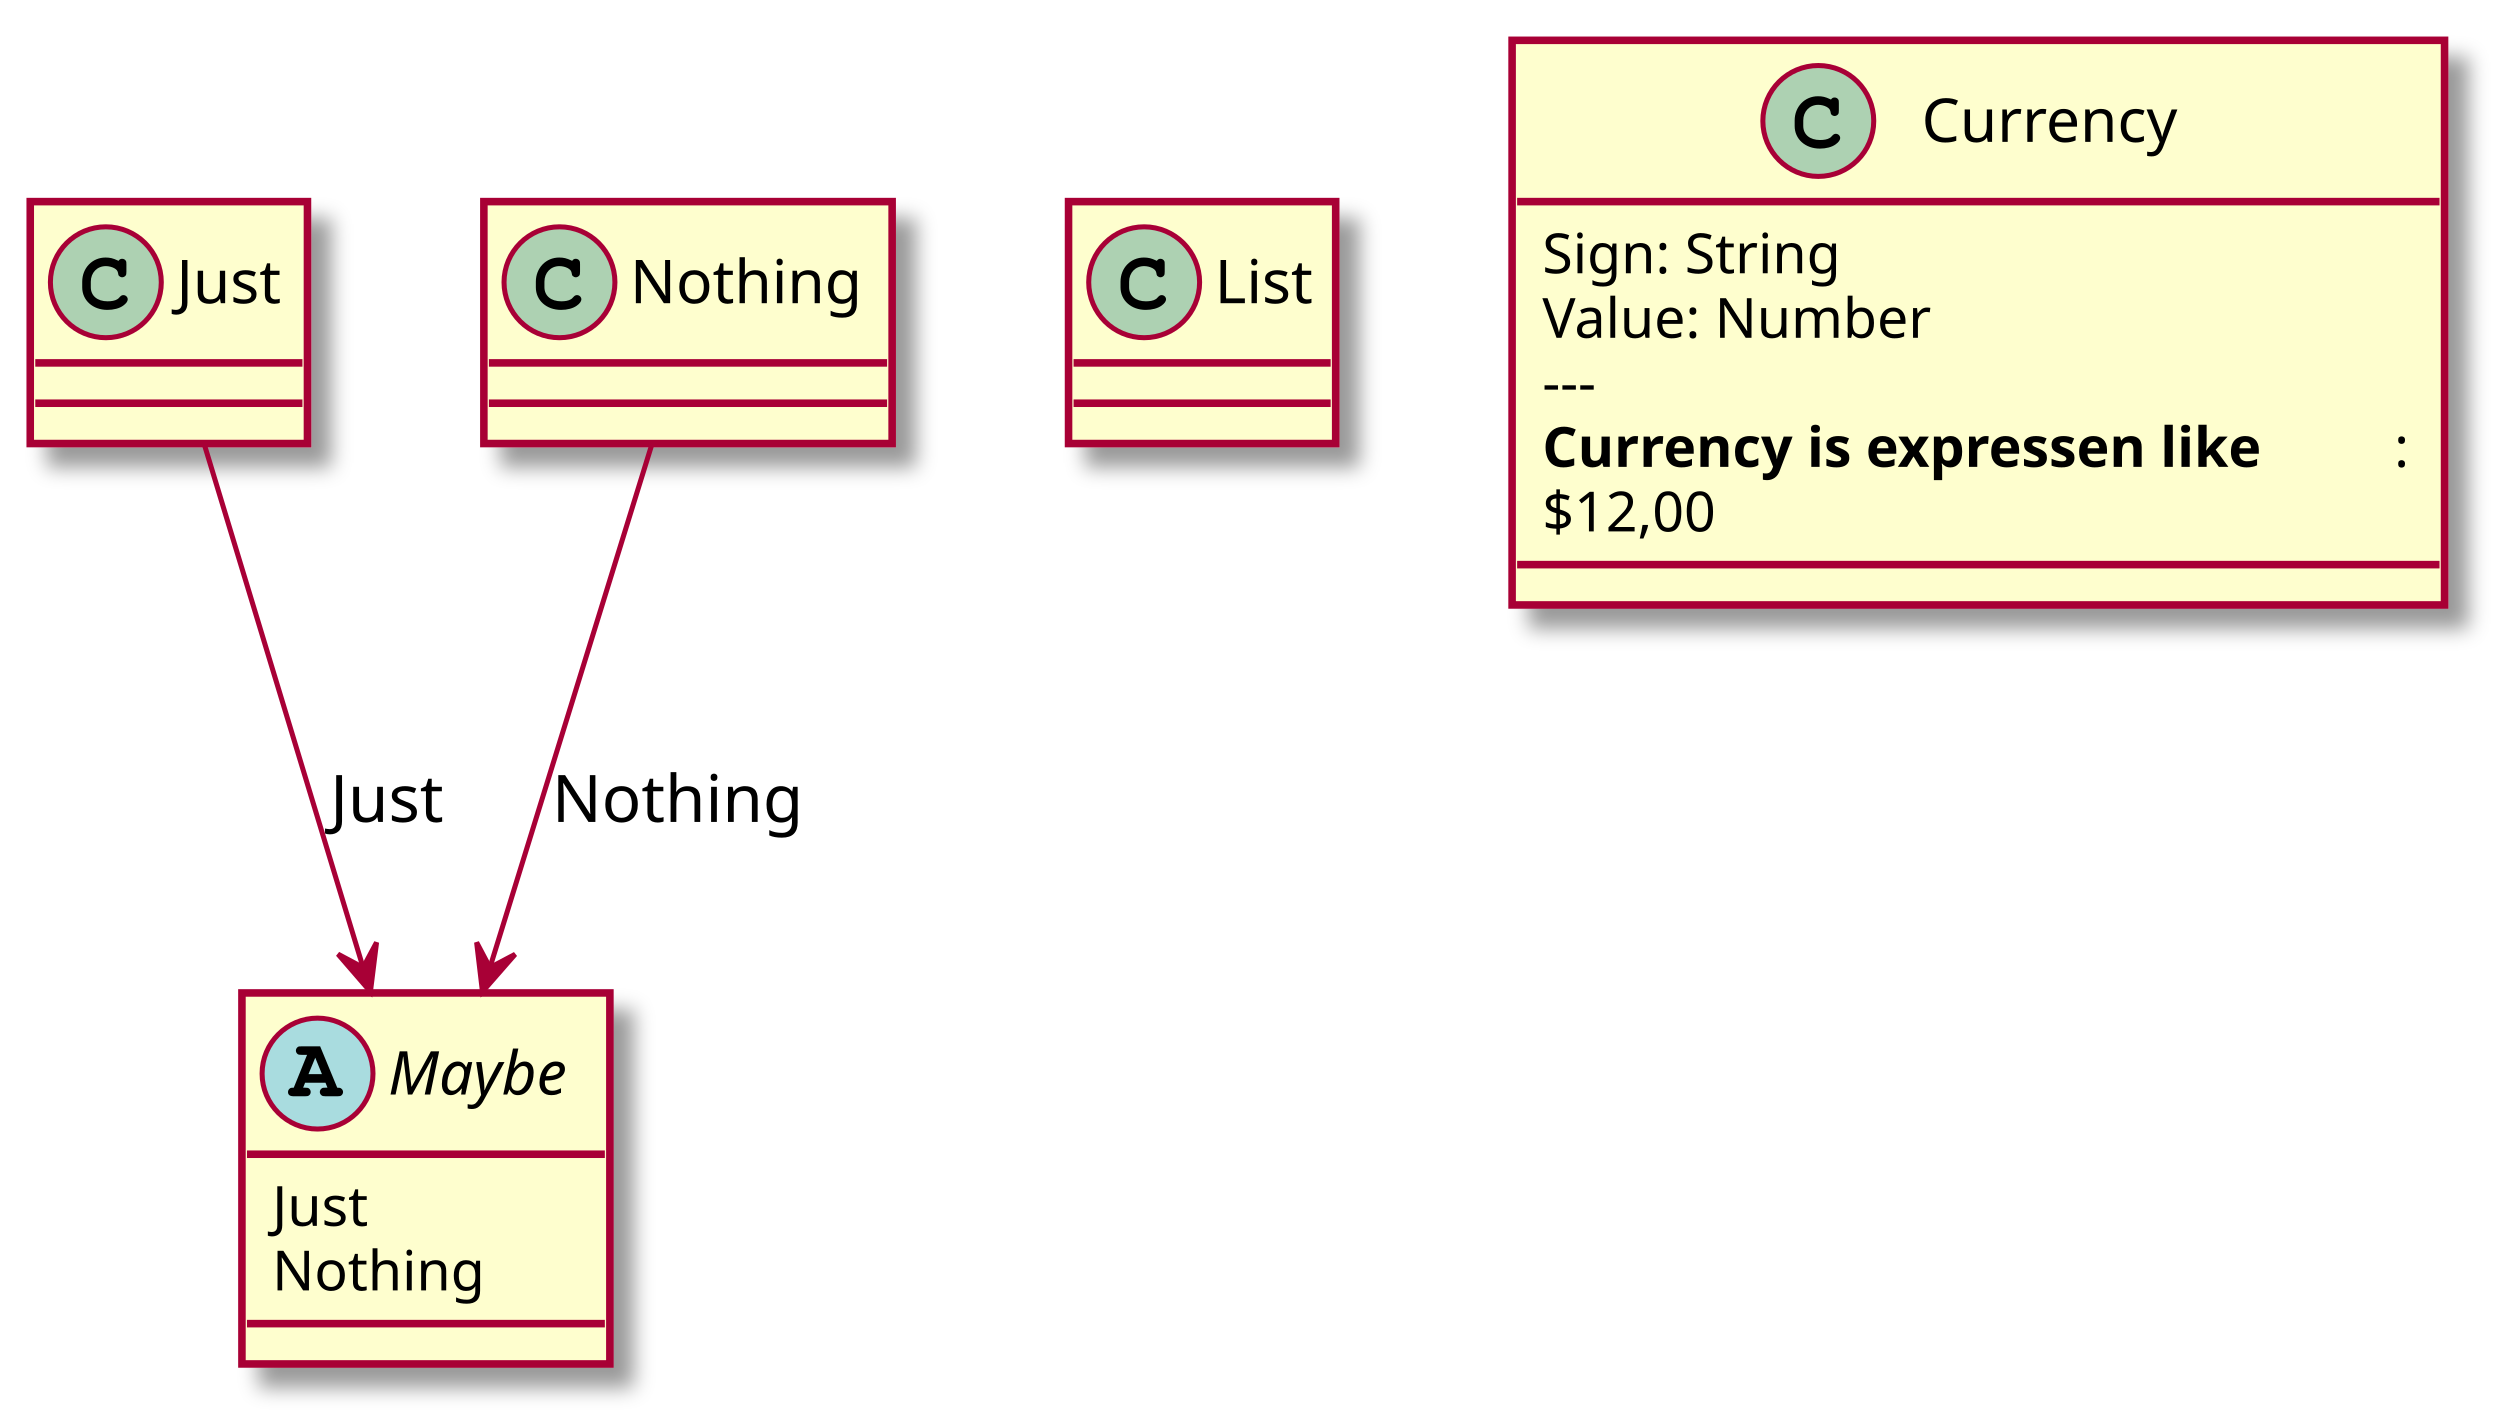
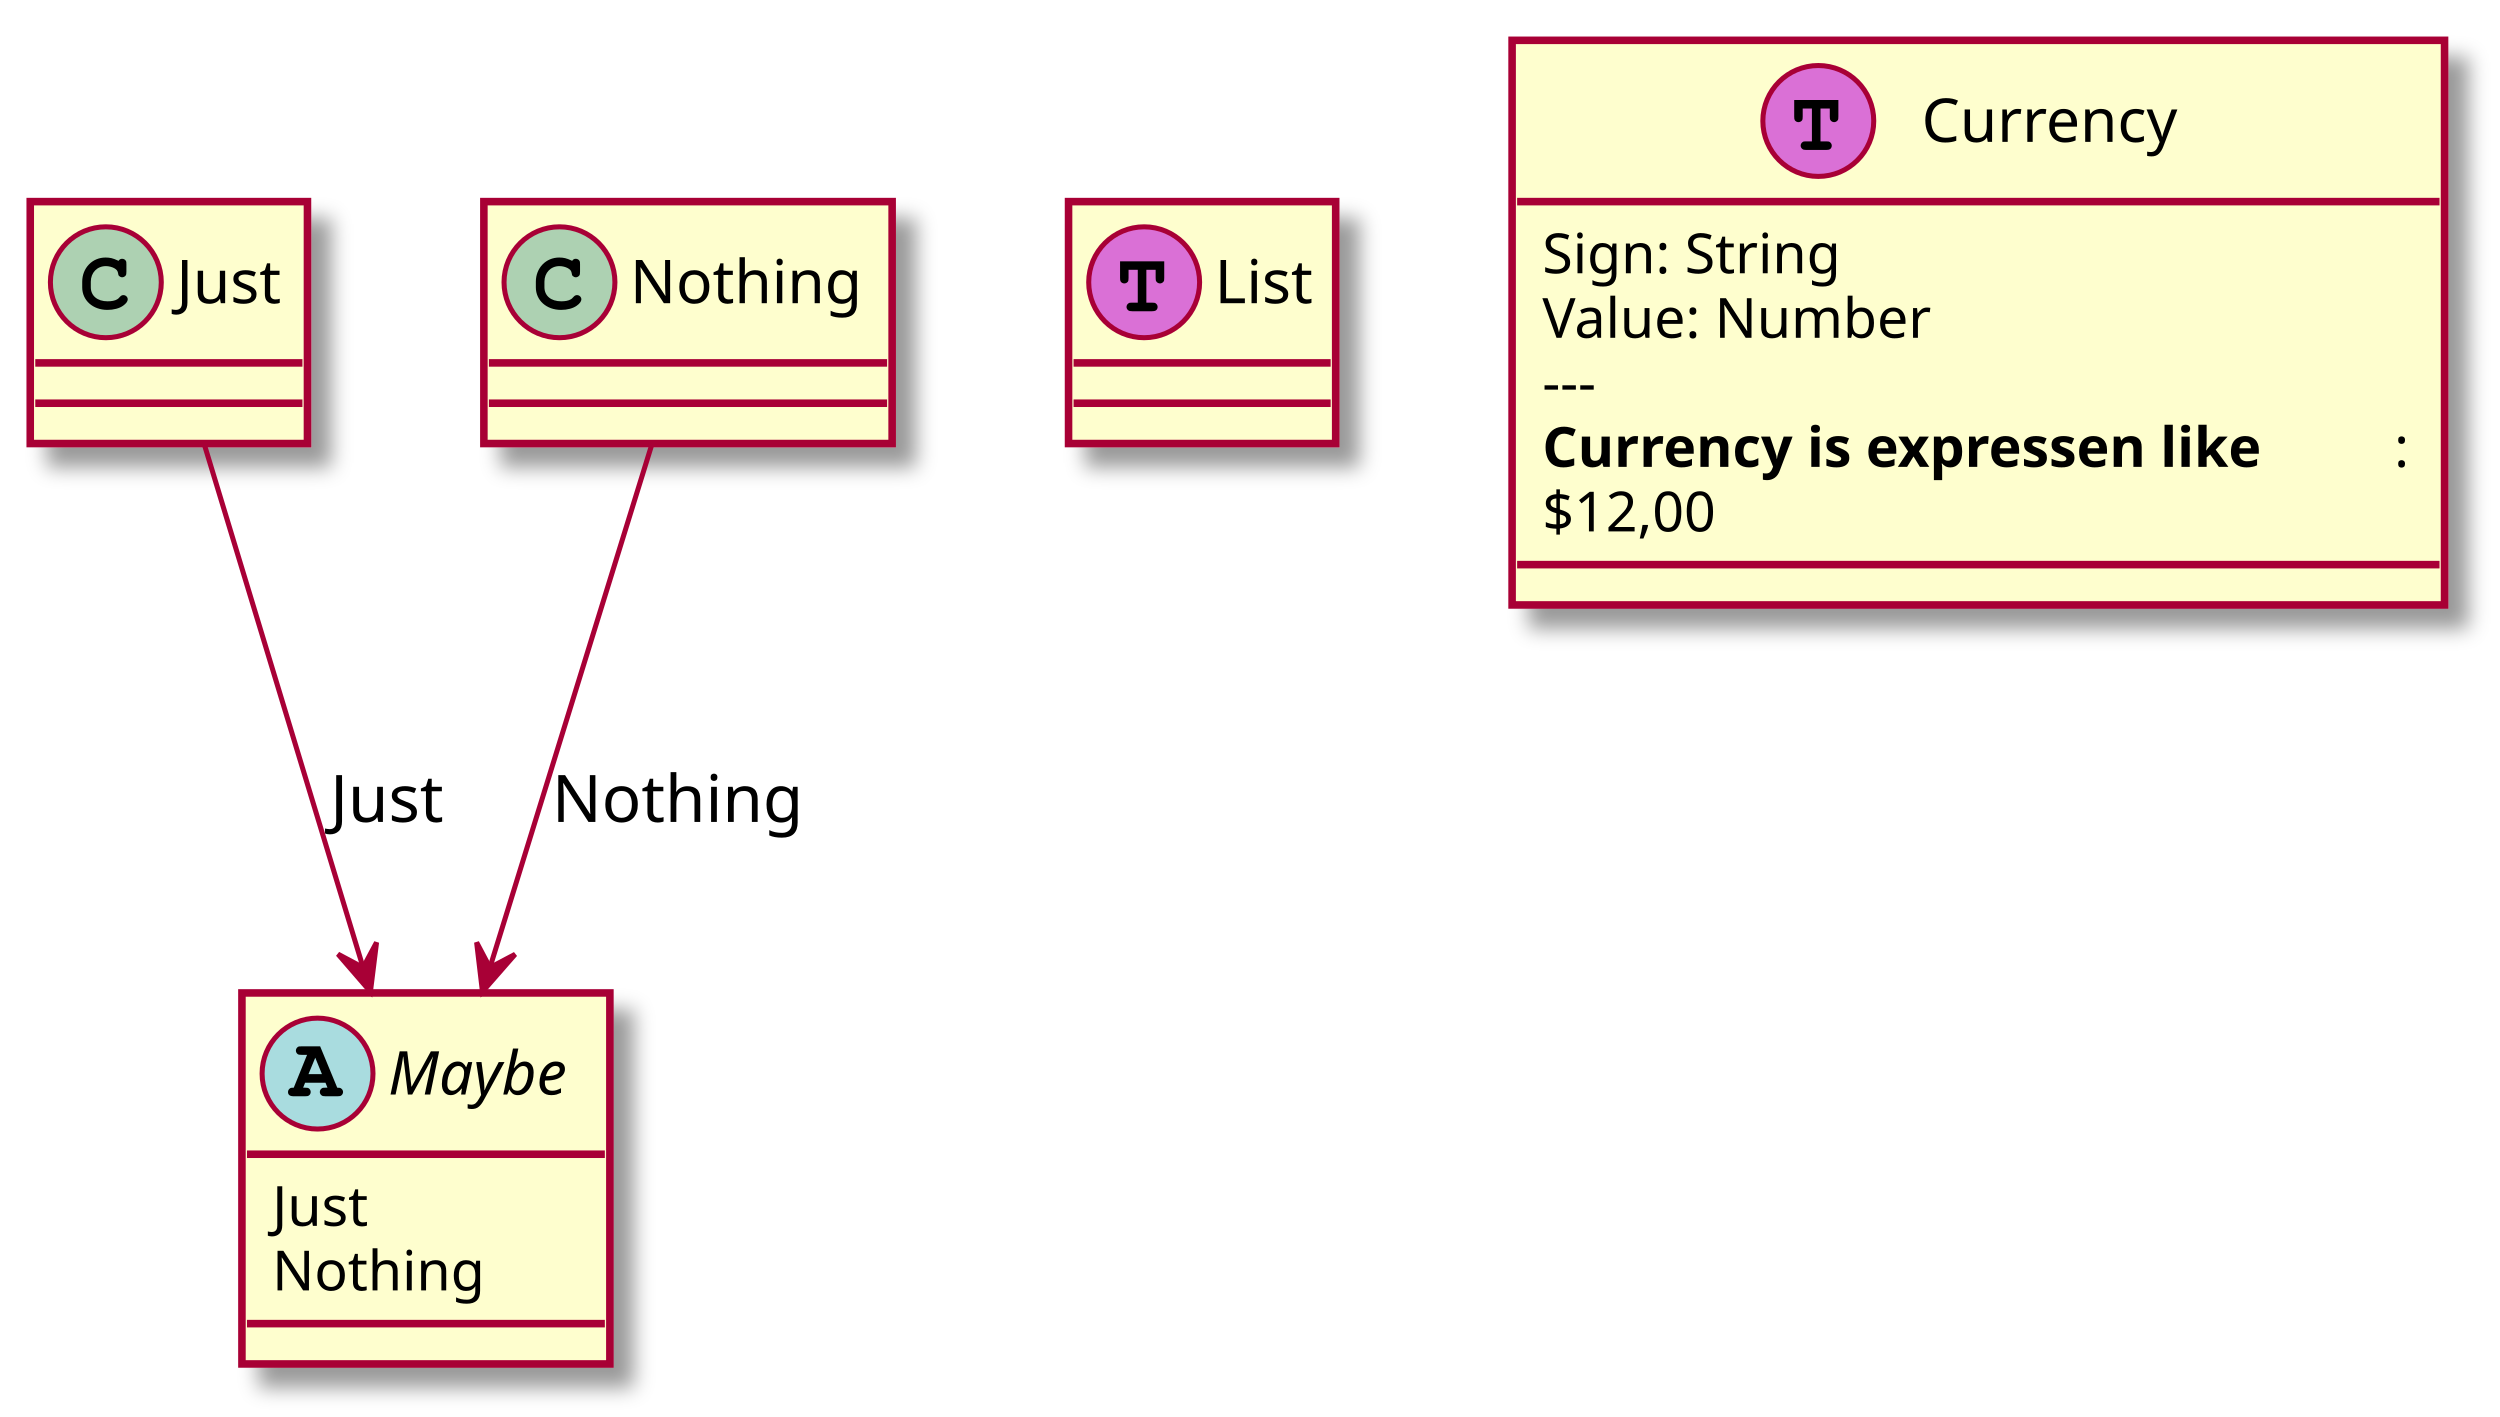
<svg xmlns="http://www.w3.org/2000/svg" contentScriptType="application/ecmascript" contentStyleType="text/css" height="281px" preserveAspectRatio="none" style="width:496px;height:281px;" version="1.1" viewBox="0 0 496 281" width="496px" zoomAndPan="magnify">
  <defs>
-     <filter height="300%" id="f1xi438a0rqkdu" width="300%" x="-1" y="-1">
+     <filter height="300%" id="f1kd4ncqn5zhn2" width="300%" x="-1" y="-1">
      <feGaussianBlur result="blurOut" stdDeviation="2.0" />
      <feColorMatrix in="blurOut" result="blurOut2" type="matrix" values="0 0 0 0 0 0 0 0 0 0 0 0 0 0 0 0 0 0 .4 0" />
      <feOffset dx="4.0" dy="4.0" in="blurOut2" result="blurOut3" />
      <feBlend in="SourceGraphic" in2="blurOut3" mode="normal" />
    </filter>
  </defs>
  <g>
-     <rect fill="#FEFECE" filter="url(#f1xi438a0rqkdu)" height="73.609" id="Maybe" style="stroke: #A80036; stroke-width: 1.5;" width="73" x="48" y="197" />
+     <rect fill="#FEFECE" filter="url(#f1kd4ncqn5zhn2)" height="73.609" id="Maybe" style="stroke: #A80036; stroke-width: 1.5;" width="73" x="48" y="197" />
    <ellipse cx="63" cy="213" fill="#A9DCDF" rx="11" ry="11" style="stroke: #A80036; stroke-width: 1.0;" />
    <path d="M64.578,214.812 L60.531,214.812 L60.141,215.797 L60.531,215.797 C60.984,215.797 61.125,215.828 61.297,215.953 C61.516,216.125 61.641,216.375 61.641,216.656 C61.641,216.938 61.5,217.234 61.234,217.375 C61.109,217.469 60.891,217.5 60.531,217.5 L58.266,217.5 C57.516,217.5 57.141,217.219 57.141,216.656 C57.141,216.359 57.297,216.078 57.547,215.922 C57.703,215.812 57.859,215.797 58.281,215.797 L60.922,209.281 L59.844,209.281 C59.406,209.281 59.234,209.25 59.062,209.141 C58.844,208.969 58.703,208.719 58.703,208.438 C58.703,208.156 58.859,207.875 59.109,207.703 C59.266,207.609 59.391,207.594 59.844,207.594 L63.516,207.594 L66.906,215.797 C67.375,215.797 67.531,215.828 67.703,215.969 C67.922,216.125 68.062,216.375 68.062,216.656 C68.062,216.938 67.906,217.234 67.656,217.375 C67.516,217.469 67.297,217.5 66.938,217.5 L64.578,217.5 C64.156,217.5 63.953,217.453 63.812,217.328 C63.594,217.172 63.453,216.922 63.453,216.656 C63.453,216.359 63.609,216.078 63.859,215.922 C64.016,215.812 64.125,215.797 64.578,215.797 L64.969,215.797 Z M63.875,213.109 L62.547,209.844 L61.203,213.109 Z " />
    <text fill="#000000" font-family="sans-serif" font-size="12" font-style="italic" lengthAdjust="spacingAndGlyphs" textLength="41" x="77" y="217.154">Maybe</text>
    <line style="stroke: #A80036; stroke-width: 1.5;" x1="49" x2="120" y1="229" y2="229" />
    <text fill="#000000" font-family="sans-serif" font-size="11" lengthAdjust="spacingAndGlyphs" textLength="21" x="54" y="243.21">Just</text>
    <text fill="#000000" font-family="sans-serif" font-size="11" lengthAdjust="spacingAndGlyphs" textLength="43" x="54" y="256.015">Nothing</text>
    <line style="stroke: #A80036; stroke-width: 1.5;" x1="49" x2="120" y1="262.609" y2="262.609" />
-     <rect fill="#FEFECE" filter="url(#f1xi438a0rqkdu)" height="48" id="Just" style="stroke: #A80036; stroke-width: 1.5;" width="55" x="6" y="40" />
+     <rect fill="#FEFECE" filter="url(#f1kd4ncqn5zhn2)" height="48" id="Just" style="stroke: #A80036; stroke-width: 1.5;" width="55" x="6" y="40" />
    <ellipse cx="21" cy="56" fill="#ADD1B2" rx="11" ry="11" style="stroke: #A80036; stroke-width: 1.0;" />
    <path d="M23.344,51.672 L23.516,51.75 C23.734,51.438 23.938,51.344 24.234,51.344 C24.531,51.344 24.812,51.484 24.969,51.75 C25.062,51.906 25.078,52.031 25.078,52.469 L25.078,53.891 C25.078,54.312 25.047,54.5 24.938,54.656 C24.766,54.875 24.5,55.016 24.234,55.016 C24.016,55.016 23.781,54.906 23.641,54.766 C23.5,54.641 23.469,54.516 23.406,54.109 C23.312,53.703 23.141,53.484 22.656,53.203 C22.188,52.953 21.578,52.797 21,52.797 C19.266,52.797 18.016,54.109 18.016,55.891 L18.016,56.984 C18.016,58.688 19.312,59.781 21.359,59.781 C22.125,59.781 22.812,59.656 23.234,59.391 C23.422,59.297 23.422,59.297 23.875,58.812 C24.062,58.625 24.266,58.547 24.484,58.547 C24.953,58.547 25.344,58.938 25.344,59.391 C25.344,59.781 25.016,60.234 24.438,60.641 C23.688,61.188 22.531,61.484 21.312,61.484 C18.422,61.484 16.312,59.594 16.312,57.016 L16.312,55.891 C16.312,53.172 18.312,51.094 20.938,51.094 C21.812,51.094 22.406,51.234 23.344,51.672 Z " />
    <text fill="#000000" font-family="sans-serif" font-size="12" lengthAdjust="spacingAndGlyphs" textLength="23" x="35" y="60.154">Just</text>
    <line style="stroke: #A80036; stroke-width: 1.5;" x1="7" x2="60" y1="72" y2="72" />
    <line style="stroke: #A80036; stroke-width: 1.5;" x1="7" x2="60" y1="80" y2="80" />
-     <rect fill="#FEFECE" filter="url(#f1xi438a0rqkdu)" height="48" id="Nothing" style="stroke: #A80036; stroke-width: 1.5;" width="81" x="96" y="40" />
+     <rect fill="#FEFECE" filter="url(#f1kd4ncqn5zhn2)" height="48" id="Nothing" style="stroke: #A80036; stroke-width: 1.5;" width="81" x="96" y="40" />
    <ellipse cx="111" cy="56" fill="#ADD1B2" rx="11" ry="11" style="stroke: #A80036; stroke-width: 1.0;" />
    <path d="M113.344,51.672 L113.516,51.75 C113.734,51.438 113.938,51.344 114.234,51.344 C114.531,51.344 114.812,51.484 114.969,51.75 C115.062,51.906 115.078,52.031 115.078,52.469 L115.078,53.891 C115.078,54.312 115.047,54.5 114.938,54.656 C114.766,54.875 114.5,55.016 114.234,55.016 C114.016,55.016 113.781,54.906 113.641,54.766 C113.5,54.641 113.469,54.516 113.406,54.109 C113.312,53.703 113.141,53.484 112.656,53.203 C112.188,52.953 111.578,52.797 111,52.797 C109.266,52.797 108.016,54.109 108.016,55.891 L108.016,56.984 C108.016,58.688 109.312,59.781 111.359,59.781 C112.125,59.781 112.812,59.656 113.234,59.391 C113.422,59.297 113.422,59.297 113.875,58.812 C114.062,58.625 114.266,58.547 114.484,58.547 C114.953,58.547 115.344,58.938 115.344,59.391 C115.344,59.781 115.016,60.234 114.438,60.641 C113.688,61.188 112.531,61.484 111.312,61.484 C108.422,61.484 106.312,59.594 106.312,57.016 L106.312,55.891 C106.312,53.172 108.312,51.094 110.938,51.094 C111.812,51.094 112.406,51.234 113.344,51.672 Z " />
    <text fill="#000000" font-family="sans-serif" font-size="12" lengthAdjust="spacingAndGlyphs" textLength="49" x="125" y="60.154">Nothing</text>
    <line style="stroke: #A80036; stroke-width: 1.5;" x1="97" x2="176" y1="72" y2="72" />
    <line style="stroke: #A80036; stroke-width: 1.5;" x1="97" x2="176" y1="80" y2="80" />
-     <rect fill="#FEFECE" filter="url(#f1xi438a0rqkdu)" height="48" id="List" style="stroke: #A80036; stroke-width: 1.5;" width="53" x="212" y="40" />
-     <ellipse cx="227" cy="56" fill="#ADD1B2" rx="11" ry="11" style="stroke: #A80036; stroke-width: 1.0;" />
-     <path d="M229.344,51.672 L229.516,51.75 C229.734,51.438 229.938,51.344 230.234,51.344 C230.531,51.344 230.812,51.484 230.969,51.75 C231.062,51.906 231.078,52.031 231.078,52.469 L231.078,53.891 C231.078,54.312 231.047,54.5 230.938,54.656 C230.766,54.875 230.5,55.016 230.234,55.016 C230.016,55.016 229.781,54.906 229.641,54.766 C229.5,54.641 229.469,54.516 229.406,54.109 C229.312,53.703 229.141,53.484 228.656,53.203 C228.188,52.953 227.578,52.797 227,52.797 C225.266,52.797 224.016,54.109 224.016,55.891 L224.016,56.984 C224.016,58.688 225.312,59.781 227.359,59.781 C228.125,59.781 228.812,59.656 229.234,59.391 C229.422,59.297 229.422,59.297 229.875,58.812 C230.062,58.625 230.266,58.547 230.484,58.547 C230.953,58.547 231.344,58.938 231.344,59.391 C231.344,59.781 231.016,60.234 230.438,60.641 C229.688,61.188 228.531,61.484 227.312,61.484 C224.422,61.484 222.312,59.594 222.312,57.016 L222.312,55.891 C222.312,53.172 224.312,51.094 226.938,51.094 C227.812,51.094 228.406,51.234 229.344,51.672 Z " />
+     <rect fill="#FEFECE" filter="url(#f1kd4ncqn5zhn2)" height="48" id="List" style="stroke: #A80036; stroke-width: 1.5;" width="53" x="212" y="40" />
+     <ellipse cx="227" cy="56" fill="#DA70D6" rx="11" ry="11" style="stroke: #A80036; stroke-width: 1.0;" />
+     <path d="M227.438,53.531 L227.438,60.047 L228.562,60.047 C229.016,60.047 229.156,60.078 229.312,60.203 C229.547,60.375 229.672,60.625 229.672,60.906 C229.672,61.188 229.531,61.484 229.266,61.625 C229.156,61.703 228.891,61.75 228.562,61.75 L224.625,61.75 C224.234,61.75 224.016,61.703 223.859,61.578 C223.641,61.422 223.5,61.156 223.5,60.906 C223.5,60.609 223.656,60.328 223.906,60.172 C224.062,60.062 224.188,60.047 224.625,60.047 L225.734,60.047 L225.734,53.531 L223.906,53.531 L223.906,55.125 C223.906,55.578 223.875,55.719 223.766,55.891 C223.594,56.109 223.344,56.234 223.062,56.234 C222.781,56.234 222.484,56.094 222.328,55.828 C222.25,55.688 222.219,55.516 222.219,55.125 L222.219,51.844 L230.984,51.844 L230.984,55.125 C230.984,55.594 230.969,55.719 230.828,55.891 C230.656,56.109 230.406,56.234 230.141,56.234 C229.844,56.234 229.562,56.078 229.406,55.828 C229.312,55.688 229.281,55.516 229.281,55.125 L229.281,53.531 Z " />
    <text fill="#000000" font-family="sans-serif" font-size="12" lengthAdjust="spacingAndGlyphs" textLength="21" x="241" y="60.154">List</text>
    <line style="stroke: #A80036; stroke-width: 1.5;" x1="213" x2="264" y1="72" y2="72" />
    <line style="stroke: #A80036; stroke-width: 1.5;" x1="213" x2="264" y1="80" y2="80" />
-     <rect fill="#FEFECE" filter="url(#f1xi438a0rqkdu)" height="112.023" id="Currency" style="stroke: #A80036; stroke-width: 1.5;" width="185" x="300" y="8" />
-     <ellipse cx="360.75" cy="24" fill="#ADD1B2" rx="11" ry="11" style="stroke: #A80036; stroke-width: 1.0;" />
-     <path d="M363.094,19.672 L363.266,19.75 C363.484,19.438 363.688,19.344 363.984,19.344 C364.281,19.344 364.562,19.484 364.719,19.75 C364.812,19.906 364.828,20.031 364.828,20.469 L364.828,21.891 C364.828,22.312 364.797,22.5 364.688,22.656 C364.516,22.875 364.25,23.016 363.984,23.016 C363.766,23.016 363.531,22.906 363.391,22.766 C363.25,22.641 363.219,22.516 363.156,22.109 C363.062,21.703 362.891,21.484 362.406,21.203 C361.938,20.953 361.328,20.797 360.75,20.797 C359.016,20.797 357.766,22.109 357.766,23.891 L357.766,24.984 C357.766,26.688 359.062,27.781 361.109,27.781 C361.875,27.781 362.562,27.656 362.984,27.391 C363.172,27.297 363.172,27.297 363.625,26.812 C363.812,26.625 364.016,26.547 364.234,26.547 C364.703,26.547 365.094,26.938 365.094,27.391 C365.094,27.781 364.766,28.234 364.188,28.641 C363.438,29.188 362.281,29.484 361.062,29.484 C358.172,29.484 356.062,27.594 356.062,25.016 L356.062,23.891 C356.062,21.172 358.062,19.094 360.688,19.094 C361.562,19.094 362.156,19.234 363.094,19.672 Z " />
+     <rect fill="#FEFECE" filter="url(#f1kd4ncqn5zhn2)" height="112.023" id="Currency" style="stroke: #A80036; stroke-width: 1.5;" width="185" x="300" y="8" />
+     <ellipse cx="360.75" cy="24" fill="#DA70D6" rx="11" ry="11" style="stroke: #A80036; stroke-width: 1.0;" />
+     <path d="M361.188,21.531 L361.188,28.047 L362.312,28.047 C362.766,28.047 362.906,28.078 363.062,28.203 C363.297,28.375 363.422,28.625 363.422,28.906 C363.422,29.188 363.281,29.484 363.016,29.625 C362.906,29.703 362.641,29.75 362.312,29.75 L358.375,29.75 C357.984,29.75 357.766,29.703 357.609,29.578 C357.391,29.422 357.25,29.156 357.25,28.906 C357.25,28.609 357.406,28.328 357.656,28.172 C357.812,28.062 357.938,28.047 358.375,28.047 L359.484,28.047 L359.484,21.531 L357.656,21.531 L357.656,23.125 C357.656,23.578 357.625,23.719 357.516,23.891 C357.344,24.109 357.094,24.234 356.812,24.234 C356.531,24.234 356.234,24.094 356.078,23.828 C356,23.688 355.969,23.516 355.969,23.125 L355.969,19.844 L364.734,19.844 L364.734,23.125 C364.734,23.594 364.719,23.719 364.578,23.891 C364.406,24.109 364.156,24.234 363.891,24.234 C363.594,24.234 363.312,24.078 363.156,23.828 C363.062,23.688 363.031,23.516 363.031,23.125 L363.031,21.531 Z " />
    <text fill="#000000" font-family="sans-serif" font-size="12" lengthAdjust="spacingAndGlyphs" textLength="55" x="381.25" y="28.154">Currency</text>
    <line style="stroke: #A80036; stroke-width: 1.5;" x1="301" x2="484" y1="40" y2="40" />
    <text fill="#000000" font-family="sans-serif" font-size="11" lengthAdjust="spacingAndGlyphs" textLength="67" x="306" y="54.21">Sign: String</text>
    <text fill="#000000" font-family="sans-serif" font-size="11" lengthAdjust="spacingAndGlyphs" textLength="84" x="306" y="67.015">Value: Number</text>
    <text fill="#000000" font-family="sans-serif" font-size="11" lengthAdjust="spacingAndGlyphs" textLength="12" x="306" y="79.82">---</text>
    <text fill="#000000" font-family="sans-serif" font-size="11" font-weight="bold" lengthAdjust="spacingAndGlyphs" textLength="169" x="306" y="92.624">Currency is expressen like</text>
    <text fill="#000000" font-family="sans-serif" font-size="11" lengthAdjust="spacingAndGlyphs" textLength="4" x="475" y="92.624">:</text>
    <text fill="#000000" font-family="sans-serif" font-size="11" lengthAdjust="spacingAndGlyphs" textLength="39" x="306" y="105.429">$12,00</text>
    <line style="stroke: #A80036; stroke-width: 1.5;" x1="301" x2="484" y1="112.023" y2="112.023" />
    <path d="M40.484,88.007 C48.564,114.622 62.023,158.959 71.936,191.611 " fill="none" id="Just-Maybe" style="stroke: #A80036; stroke-width: 1.0;" />
    <polygon fill="#A80036" points="73.495,196.747,74.708,186.973,72.042,191.963,67.053,189.297,73.495,196.747" style="stroke: #A80036; stroke-width: 1.0;" />
    <text fill="#000000" font-family="sans-serif" font-size="13" lengthAdjust="spacingAndGlyphs" textLength="23" x="65.5" y="163.067">Just</text>
    <path d="M129.379,88.007 C121.141,114.622 107.418,158.959 97.311,191.611 " fill="none" id="Nothing-Maybe" style="stroke: #A80036; stroke-width: 1.0;" />
    <polygon fill="#A80036" points="95.721,196.747,102.204,189.332,97.2,191.97,94.561,186.967,95.721,196.747" style="stroke: #A80036; stroke-width: 1.0;" />
    <text fill="#000000" font-family="sans-serif" font-size="13" lengthAdjust="spacingAndGlyphs" textLength="50" x="109.5" y="163.067">Nothing</text>
  </g>
</svg>
